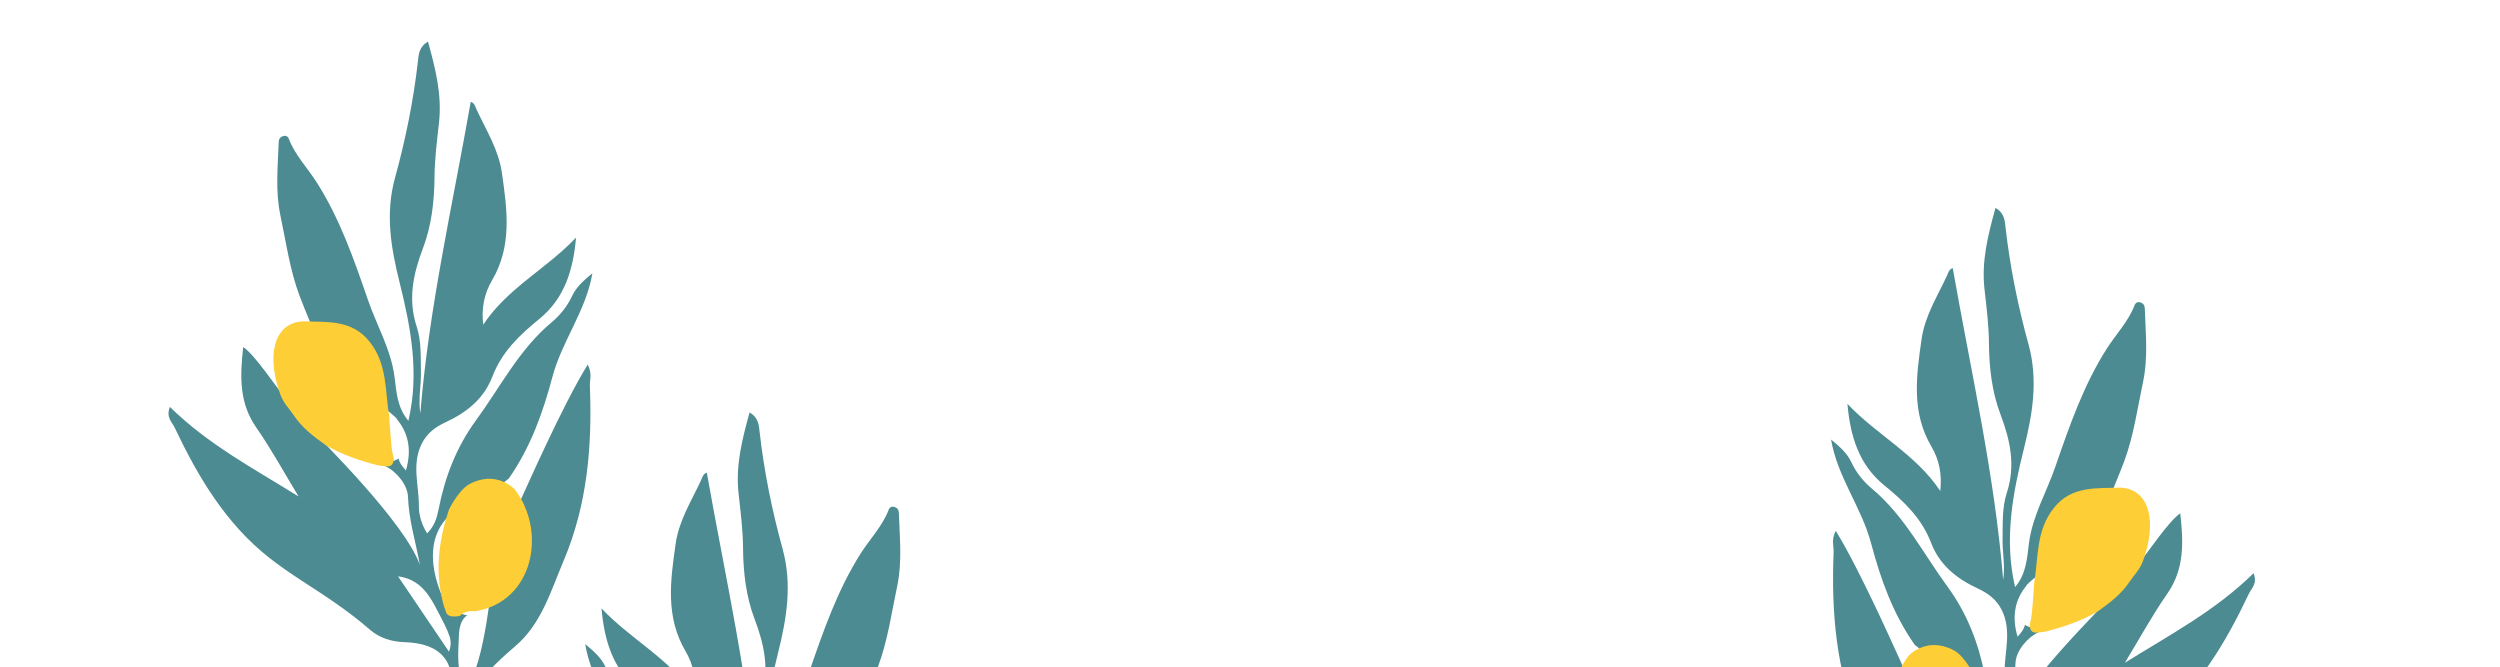
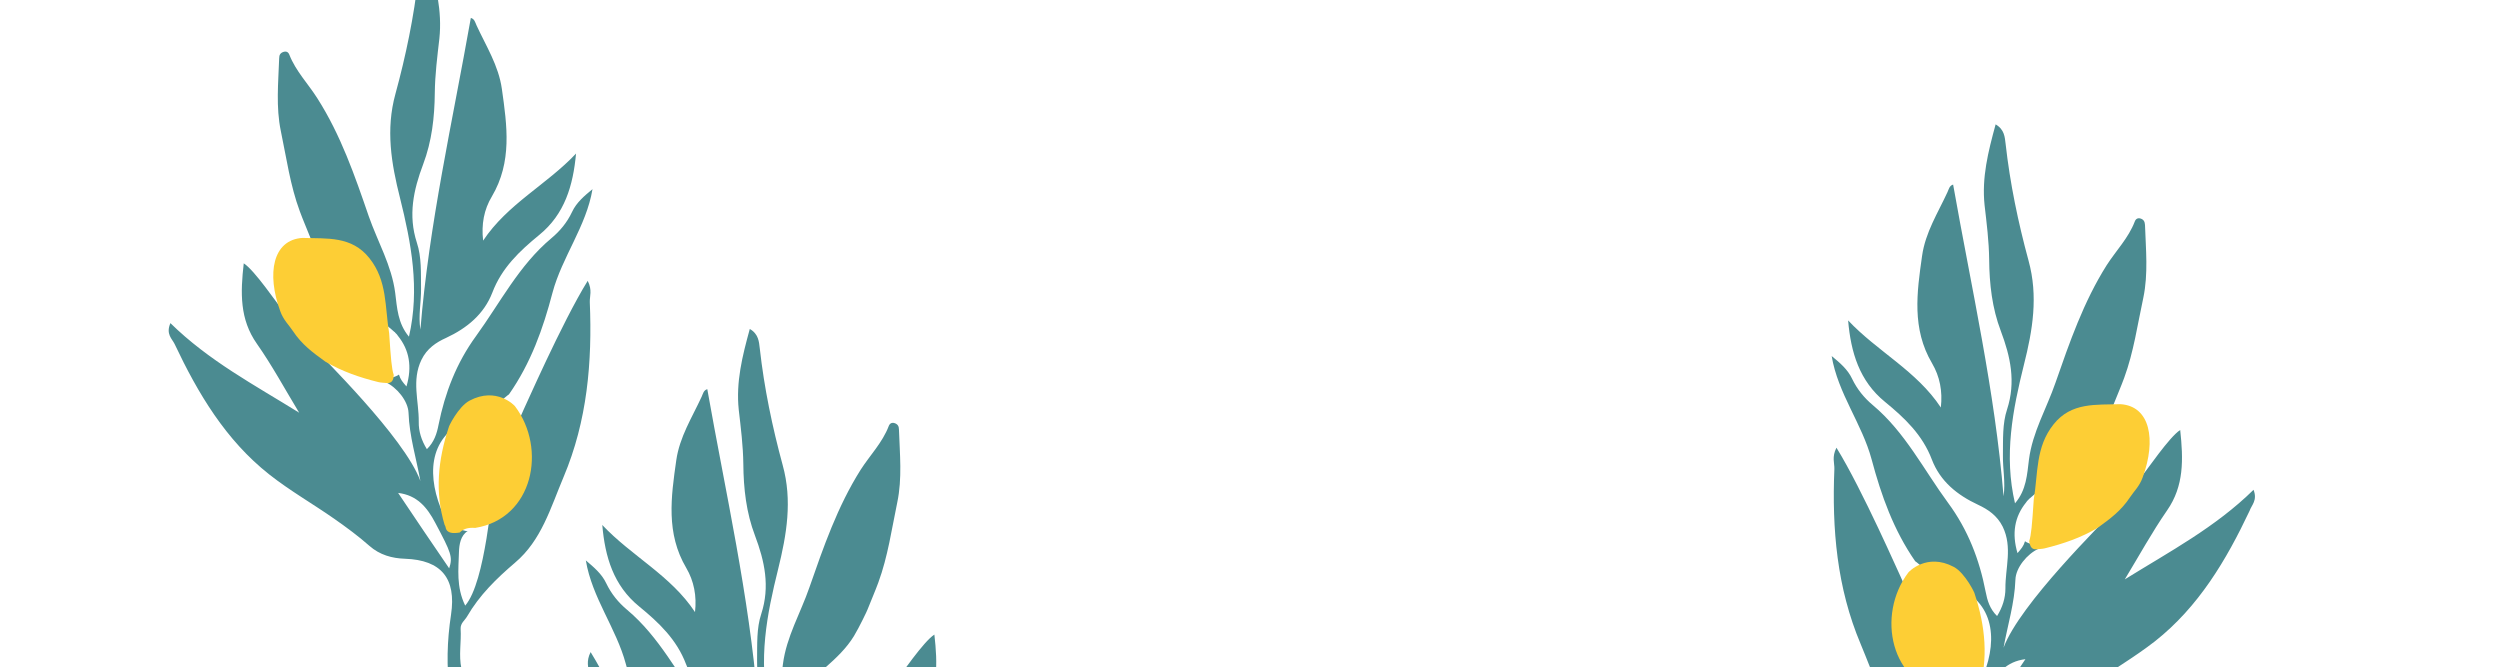
<svg xmlns="http://www.w3.org/2000/svg" version="1.1" id="Layer_1" x="0px" y="0px" viewBox="0 0 1200 320" style="enable-background:new 0 0 1200 320;" xml:space="preserve">
  <style type="text/css">
	.st0{fill:#4B8B91;}
	.st1{fill:#FDCE35;}
</style>
  <g>
-     <path class="st0" d="M83.79,205.14c11.23,23.66,24.47,46.07,45.4,62.56c9.96,7.85,21.05,14.25,31.48,21.53   c5.73,4,11.37,8.2,16.62,12.8c5.01,4.39,10.86,6.01,17.11,6.22c17.38,0.58,24.74,9.36,22.12,26.81   c-1.89,12.55-2.28,25.13-0.54,37.73c0.16,1.16,0.29,2.35,0.7,3.43c0.66,1.74,1.04,4.15,3.64,3.73c2.37-0.39,1.98-2.81,1.98-4.34   c0-4.83,0.25-9.81-0.79-14.46c-1.44-6.47-0.03-12.8-0.37-19.17c-0.15-2.7,1.96-3.98,3.08-5.93c5.89-10.23,14.05-18.19,22.99-25.77   c12.65-10.73,17.11-26.43,23.32-41.1c11.43-27,13.77-55.24,12.6-84.04c-0.11-2.78,1.26-5.68-1.03-10.16   c-12.45,20.22-30.6,61.79-30.69,61.73c-1.64,4.07-3.92,7.6-5.91,11.63c-3.48,7.07-5.56,15.01-7.82,22.54   c-1.85,6.17-4.47,48.49-14.43,60.15c-4.36-9.12-3.25-17.64-2.99-25.72c0.12-3.65,0.83-8.02,4.17-10.08   c-0.41,0.07-0.82,0.04-1.19-0.1c-1.77-0.47-3.53-0.94-5.3-1.42c-1.02-0.11-1.76-0.63-2.24-1.31c0.16,0.54,0.31,1.09,0.49,1.63   c-10.02-17.21-12.87-37.37,1.54-48.27c-0.05,0.16,8.23-2.7,11.73-4.72c4.75-2.74,14.21-11.16,14.77-11.37   c10.47-15,16.36-31.59,20.94-48.8c4.57-17.19,16.17-31.75,19.18-49.72c-3.88,3.24-7.66,6.43-9.76,10.95   c-2.35,5.05-5.76,9.22-9.95,12.73c-15.51,12.98-24.46,30.94-36.12,46.87c-9.44,12.89-14.94,27.17-17.96,42.63   c-0.82,4.21-2.05,8.27-5.55,11.7c-2.55-4.17-3.98-8.6-3.95-13.2c0.06-9.89-3.52-19.81,1.31-29.73c2.64-5.43,7.05-8.37,11.75-10.54   c10.12-4.69,18.24-11.37,22.19-21.74c4.53-11.87,13.08-20.02,22.51-27.68c12.29-9.99,16.34-23.78,17.68-39.11   c-14.02,14.9-32.95,24.25-44.55,41.83c-0.94-7.76,0.45-14.93,4.17-21.21c9.8-16.55,7.32-33.95,4.81-51.59   c-1.61-11.29-7.62-20.64-12.24-30.62c-0.6-1.29-0.91-3.04-2.74-3.55c-8.76,49.79-20.1,99.06-24.19,149.58   c-1.07-6.68,0.39-13.1,0.28-19.66c-0.13-7.43,0.27-15.05-2.02-21.99c-4.34-13.18-1.65-25.4,2.98-37.62   c4.21-11.09,5.47-22.68,5.57-34.34c0.07-8.78,1.22-17.44,2.16-26.1c1.45-13.27-1.67-25.63-5.29-38.78   c-4.37,2.5-4.48,6.27-4.84,9.43c-2.14,18.99-5.96,37.67-11.01,56.03c-4.7,17.08-1.98,33.31,2.17,49.94   c5.41,21.67,9.64,43.63,4.27,66.61c-5.4-6.37-5.73-13.9-6.65-21.01c-1.7-13.21-8.45-24.53-12.68-36.78   c-6.73-19.49-13.45-38.95-24.57-56.5c-4.45-7.02-10.41-13.07-13.46-20.99c-0.49-1.28-1.45-1.78-2.78-1.37   c-1.49,0.46-2.08,1.44-2.13,3.05c-0.39,11.66-1.63,23.38,0.81,34.91c2.73,12.91,4.52,26.06,9.15,38.52   c1.54,4.15,3.29,8.23,5.22,13.03c-0.1,0,4,8.55,6.47,12.66c3.52,5.86,8.58,10.58,13.67,15.07c4.02,3.55,8.19,6.92,12.11,10.57   c2.51,2.33,5.53,4.22,7.98,6.57c0-0.03,0-0.06-0.01-0.09c0.15,0.16,0.26,0.32,0.41,0.48c0.24,0.24,0.51,0.46,0.73,0.71   c0.2,0.23,0.35,0.47,0.47,0.71c5.47,6.8,6.85,14.81,4.07,24.27c-1.84-2.07-2.88-3.27-3.59-5.7c-1.78,1.35-5.47,1.6-6.51,3.56   c5.51,2.48,10.9,9.1,11.09,14.76c0.38,11.23,3.72,21.67,5.7,32.66c-7.73-21.1-48.05-60.24-51.97-64.88   c-4.45-5.27-9.67-10.44-13.5-16.29c-3.52-4.2-14-19.9-19.32-23.33c-1.58,14.13-1.98,26.8,6.27,38.64   c7.27,10.43,13.37,21.67,20.32,33.09c-21.59-13.43-43.51-25-61.78-43C79.54,200.38,82.6,202.63,83.79,205.14z M191.06,276.65   c9.06,1.15,13.86,6.94,17.77,14.33c7.66,14.47,8.5,16.4,6.7,21.85C207.3,300.67,199.19,288.68,191.06,276.65z" />
-     <path class="st1" d="M186.82,223.78c-0.94,0.2-2.1-0.06-3.05-0.1c-0.4-0.01-1.77-0.19-2.09-0.27c-8.86-2.22-17.4-5.12-25.35-9.75   c-6.1-4.36-11.29-8.22-15.61-14.71c-1.9-2.85-4.57-5.28-6.14-9.56c-6.61-18.01-3.61-34.25,10.68-35.14   c11.79,0.4,23.6-0.96,32.11,9.72c8.66,10.86,7.39,23.49,9.47,36.13c0.81,12.13,1.17,17.03,2.22,20.01   C188.93,221.78,188.46,223.44,186.82,223.78z" />
-     <path class="st1" d="M225.4,232.34c13.01-6.92,21.66,2.51,21.81,2.71c15.43,20.43,8.77,53.87-19.13,58.36   c-3.55-0.32-5.86,0.64-7.38,2.23c-2.93,0.53-6.32,0.64-6.84-2.54c-0.08-0.5-0.26-0.9-0.5-1.22c-4.73-15.64-3.17-31.11,1.98-46.8   C215.11,245.25,219.94,235.24,225.4,232.34z" />
+     <path class="st0" d="M83.8,165.1c11.2,23.7,24.5,46.1,45.4,62.6c10,7.9,21.1,14.2,31.5,21.5c5.7,4,11.4,8.2,16.6,12.8   c5,4.4,10.9,6,17.1,6.2c17.4,0.6,24.7,9.4,22.1,26.8c-1.9,12.5-2.3,25.1-0.5,37.7c0.2,1.2,0.3,2.4,0.7,3.4c0.7,1.7,1,4.1,3.6,3.7   c2.4-0.4,2-2.8,2-4.3c0-4.8,0.2-9.8-0.8-14.5c-1.4-6.5,0-12.8-0.4-19.2c-0.1-2.7,2-4,3.1-5.9c5.9-10.2,14.1-18.2,23-25.8   c12.7-10.7,17.1-26.4,23.3-41.1c11.4-27,13.8-55.2,12.6-84c-0.1-2.8,1.3-5.7-1-10.2c-12.5,20.2-30.6,61.8-30.7,61.7   c-1.6,4.1-3.9,7.6-5.9,11.6c-3.5,7.1-5.6,15-7.8,22.5c-1.9,6.2-4.5,48.5-14.4,60.1c-4.4-9.1-3.2-17.6-3-25.7   c0.1-3.6,0.8-8,4.2-10.1c-0.4,0.1-0.8,0-1.2-0.1c-1.8-0.5-3.5-0.9-5.3-1.4c-1-0.1-1.8-0.6-2.2-1.3c0.2,0.5,0.3,1.1,0.5,1.6   c-10-17.2-12.9-37.4,1.5-48.3c-0.1,0.2,8.2-2.7,11.7-4.7c4.8-2.7,14.2-11.2,14.8-11.4c10.5-15,16.4-31.6,20.9-48.8   c4.6-17.2,16.2-31.8,19.2-49.7c-3.9,3.2-7.7,6.4-9.8,10.9c-2.4,5.1-5.8,9.2-10,12.7c-15.5,13-24.5,30.9-36.1,46.9   c-9.4,12.9-14.9,27.2-18,42.6c-0.8,4.2-2.1,8.3-5.6,11.7c-2.6-4.2-4-8.6-3.9-13.2c0.1-9.9-3.5-19.8,1.3-29.7   c2.6-5.4,7.1-8.4,11.8-10.5c10.1-4.7,18.2-11.4,22.2-21.7c4.5-11.9,13.1-20,22.5-27.7c12.3-10,16.3-23.8,17.7-39.1   c-14,14.9-32.9,24.2-44.6,41.8c-0.9-7.8,0.4-14.9,4.2-21.2c9.8-16.6,7.3-33.9,4.8-51.6c-1.6-11.3-7.6-20.6-12.2-30.6   c-0.6-1.3-0.9-3-2.7-3.5c-8.8,49.8-20.1,99.1-24.2,149.6c-1.1-6.7,0.4-13.1,0.3-19.7c-0.1-7.4,0.3-15.1-2-22   c-4.3-13.2-1.6-25.4,3-37.6c4.2-11.1,5.5-22.7,5.6-34.3c0.1-8.8,1.2-17.4,2.2-26.1c1.4-13.3-1.7-25.6-5.3-38.8   c-4.4,2.5-4.5,6.3-4.8,9.4c-2.1,19-6,37.7-11,56c-4.7,17.1-2,33.3,2.2,49.9c5.4,21.7,9.6,43.6,4.3,66.6c-5.4-6.4-5.7-13.9-6.6-21   c-1.7-13.2-8.4-24.5-12.7-36.8c-6.7-19.5-13.4-38.9-24.6-56.5c-4.4-7-10.4-13.1-13.5-21c-0.5-1.3-1.4-1.8-2.8-1.4   c-1.5,0.5-2.1,1.4-2.1,3.1c-0.4,11.7-1.6,23.4,0.8,34.9c2.7,12.9,4.5,26.1,9.1,38.5c1.5,4.1,3.3,8.2,5.2,13c-0.1,0,4,8.6,6.5,12.7   c3.5,5.9,8.6,10.6,13.7,15.1c4,3.6,8.2,6.9,12.1,10.6c2.5,2.3,5.5,4.2,8,6.6c0,0,0-0.1,0-0.1c0.1,0.2,0.3,0.3,0.4,0.5   c0.2,0.2,0.5,0.5,0.7,0.7c0.2,0.2,0.4,0.5,0.5,0.7c5.5,6.8,6.9,14.8,4.1,24.3c-1.8-2.1-2.9-3.3-3.6-5.7c-1.8,1.4-5.5,1.6-6.5,3.6   c5.5,2.5,10.9,9.1,11.1,14.8c0.4,11.2,3.7,21.7,5.7,32.7c-7.7-21.1-48.1-60.2-52-64.9c-4.4-5.3-9.7-10.4-13.5-16.3   c-3.5-4.2-14-19.9-19.3-23.3c-1.6,14.1-2,26.8,6.3,38.6c7.3,10.4,13.4,21.7,20.3,33.1c-21.6-13.4-43.5-25-61.8-43   C79.5,160.4,82.6,162.6,83.8,165.1z M191.1,236.6c9.1,1.1,13.9,6.9,17.8,14.3c7.7,14.5,8.5,16.4,6.7,21.9   C207.3,260.7,199.2,248.7,191.1,236.6z" />
+     <path class="st1" d="M186.8,183.8c-0.9,0.2-2.1-0.1-3.1-0.1c-0.4,0-1.8-0.2-2.1-0.3c-8.9-2.2-17.4-5.1-25.4-9.8   c-6.1-4.4-11.3-8.2-15.6-14.7c-1.9-2.9-4.6-5.3-6.1-9.6c-6.6-18-3.6-34.2,10.7-35.1c11.8,0.4,23.6-1,32.1,9.7   c8.7,10.9,7.4,23.5,9.5,36.1c0.8,12.1,1.2,17,2.2,20C188.9,181.8,188.5,183.4,186.8,183.8z" />
+     <path class="st1" d="M225.4,192.3c13-6.9,21.7,2.5,21.8,2.7c15.4,20.4,8.8,53.9-19.1,58.4c-3.6-0.3-5.9,0.6-7.4,2.2   c-2.9,0.5-6.3,0.6-6.8-2.5c-0.1-0.5-0.3-0.9-0.5-1.2c-4.7-15.6-3.2-31.1,2-46.8C215.1,205.2,219.9,195.2,225.4,192.3z" />
  </g>
  <g>
-     <path class="st0" d="M483.68,373.32c-18.27,18-40.19,29.57-61.78,43c6.95-11.42,13.05-22.66,20.32-33.09   c8.25-11.84,7.85-24.51,6.27-38.64c-5.32,3.43-15.8,19.13-19.32,23.33c-3.82,5.85-9.04,11.02-13.5,16.29   c-3.92,4.64-44.24,43.78-51.97,64.88c1.98-10.99,5.32-21.42,5.7-32.66c0.19-5.67,5.58-12.28,11.09-14.76   c-1.04-1.96-4.73-2.21-6.51-3.56c-0.71,2.43-1.75,3.63-3.59,5.7c-2.78-9.47-1.41-17.48,4.07-24.27c0.12-0.24,0.27-0.48,0.47-0.71   c0.23-0.25,0.49-0.47,0.73-0.71c0.14-0.16,0.26-0.32,0.41-0.48c0,0.03,0,0.06-0.01,0.09c2.46-2.35,5.48-4.24,7.98-6.57   c3.92-3.65,8.09-7.02,12.11-10.57c5.09-4.49,10.15-9.21,13.67-15.07c2.46-4.11,6.57-12.66,6.47-12.66   c1.93-4.8,3.67-8.88,5.22-13.03c4.63-12.46,6.42-25.61,9.15-38.52c2.44-11.52,1.19-23.25,0.81-34.91c-0.05-1.6-0.64-2.59-2.13-3.05   c-1.34-0.41-2.29,0.09-2.78,1.37c-3.05,7.92-9.01,13.97-13.46,20.99c-11.12,17.56-17.84,37.01-24.57,56.5   c-4.23,12.25-10.98,23.57-12.68,36.78c-0.91,7.11-1.25,14.65-6.65,21.01c-5.37-22.99-1.13-44.94,4.27-66.61   c4.15-16.63,6.87-32.85,2.17-49.94c-5.05-18.36-8.87-37.05-11.01-56.03c-0.36-3.17-0.47-6.94-4.84-9.43   c-3.63,13.15-6.74,25.51-5.29,38.78c0.95,8.66,2.09,17.31,2.16,26.1c0.1,11.67,1.36,23.26,5.57,34.34   c4.63,12.21,7.32,24.44,2.98,37.62c-2.29,6.94-1.88,14.57-2.02,21.99c-0.12,6.56,1.34,12.98,0.28,19.66   c-4.08-50.52-15.43-99.78-24.19-149.58c-1.83,0.51-2.14,2.26-2.74,3.55c-4.62,9.98-10.64,19.32-12.24,30.62   c-2.51,17.64-4.99,35.04,4.81,51.59c3.71,6.27,5.1,13.45,4.17,21.21c-11.6-17.58-30.53-26.93-44.55-41.83   c1.34,15.33,5.39,29.12,17.68,39.11c9.42,7.66,17.98,15.8,22.51,27.68c3.95,10.36,12.07,17.05,22.19,21.74   c4.7,2.18,9.11,5.12,11.75,10.54c4.83,9.92,1.25,19.84,1.31,29.73c0.03,4.6-1.4,9.03-3.95,13.2c-3.5-3.44-4.73-7.5-5.55-11.7   c-3.02-15.47-8.52-29.74-17.96-42.63c-11.66-15.93-20.62-33.89-36.12-46.87c-4.19-3.51-7.61-7.67-9.95-12.73   c-2.1-4.52-5.88-7.72-9.76-10.95c3.01,17.97,14.61,32.52,19.18,49.72c4.58,17.22,10.46,33.81,20.94,48.8   c0.56,0.21,10.02,8.63,14.77,11.37c3.5,2.02,11.78,4.88,11.73,4.72c14.41,10.89,11.56,31.05,1.54,48.27   c0.18-0.55,0.33-1.09,0.49-1.63c-0.47,0.69-1.21,1.21-2.24,1.31c-1.77,0.47-3.53,0.94-5.3,1.42c-0.38,0.14-0.78,0.17-1.19,0.1   c3.33,2.07,4.05,6.44,4.17,10.08c0.26,8.08,1.37,16.6-2.99,25.72c-9.96-11.66-12.58-53.98-14.43-60.15   c-2.27-7.54-4.34-15.47-7.82-22.54c-1.98-4.02-4.27-7.56-5.91-11.63c-0.09,0.06-18.25-41.51-30.69-61.73   c-2.29,4.48-0.91,7.38-1.03,10.16c-1.18,28.8,1.17,57.03,12.6,84.04c6.21,14.67,10.66,30.37,23.32,41.1   c8.94,7.58,17.1,15.54,22.99,25.77c1.12,1.95,3.23,3.23,3.08,5.93c-0.34,6.37,1.08,12.71-0.37,19.17   c-1.04,4.65-0.78,9.63-0.79,14.46c0,1.53-0.39,3.95,1.98,4.34c2.61,0.43,2.99-1.98,3.64-3.73c0.41-1.08,0.54-2.27,0.7-3.43   c1.74-12.6,1.35-25.18-0.54-37.73c-2.62-17.45,4.74-26.23,22.12-26.81c6.25-0.21,12.1-1.82,17.11-6.22   c5.25-4.6,10.89-8.8,16.62-12.8c10.42-7.28,21.52-13.68,31.48-21.53c20.94-16.5,34.18-38.9,45.4-62.56   C482.62,380.63,485.68,378.38,483.68,373.32z M349.69,490.83c-1.8-5.46-0.96-7.38,6.7-21.85c3.91-7.39,8.71-13.18,17.77-14.33   C366.02,466.68,357.91,478.67,349.69,490.83z" />
+     <path class="st0" d="M483.7,333.3c-18.3,18-40.2,29.6-61.8,43c7-11.4,13-22.7,20.3-33.1c8.2-11.8,7.9-24.5,6.3-38.6   c-5.3,3.4-15.8,19.1-19.3,23.3c-3.8,5.9-9,11-13.5,16.3c-3.9,4.6-44.2,43.8-52,64.9c2-11,5.3-21.4,5.7-32.7   c0.2-5.7,5.6-12.3,11.1-14.8c-1-2-4.7-2.2-6.5-3.6c-0.7,2.4-1.8,3.6-3.6,5.7c-2.8-9.5-1.4-17.5,4.1-24.3c0.1-0.2,0.3-0.5,0.5-0.7   c0.2-0.2,0.5-0.5,0.7-0.7c0.1-0.2,0.3-0.3,0.4-0.5c0,0,0,0.1,0,0.1c2.5-2.4,5.5-4.2,8-6.6c3.9-3.6,8.1-7,12.1-10.6   c5.1-4.5,10.1-9.2,13.7-15.1c2.5-4.1,6.6-12.7,6.5-12.7c1.9-4.8,3.7-8.9,5.2-13c4.6-12.5,6.4-25.6,9.1-38.5   c2.4-11.5,1.2-23.2,0.8-34.9c0-1.6-0.6-2.6-2.1-3.1c-1.3-0.4-2.3,0.1-2.8,1.4c-3,7.9-9,14-13.5,21c-11.1,17.6-17.8,37-24.6,56.5   c-4.2,12.2-11,23.6-12.7,36.8c-0.9,7.1-1.2,14.6-6.6,21c-5.4-23-1.1-44.9,4.3-66.6c4.1-16.6,6.9-32.9,2.2-49.9   c-5-18.4-8.9-37.1-11-56c-0.4-3.2-0.5-6.9-4.8-9.4c-3.6,13.1-6.7,25.5-5.3,38.8c1,8.7,2.1,17.3,2.2,26.1   c0.1,11.7,1.4,23.3,5.6,34.3c4.6,12.2,7.3,24.4,3,37.6c-2.3,6.9-1.9,14.6-2,22c-0.1,6.6,1.3,13,0.3,19.7   c-4.1-50.5-15.4-99.8-24.2-149.6c-1.8,0.5-2.1,2.3-2.7,3.6c-4.6,10-10.6,19.3-12.2,30.6c-2.5,17.6-5,35,4.8,51.6   c3.7,6.3,5.1,13.5,4.2,21.2c-11.6-17.6-30.5-26.9-44.5-41.8c1.3,15.3,5.4,29.1,17.7,39.1c9.4,7.7,18,15.8,22.5,27.7   c4,10.4,12.1,17,22.2,21.7c4.7,2.2,9.1,5.1,11.8,10.5c4.8,9.9,1.2,19.8,1.3,29.7c0,4.6-1.4,9-4,13.2c-3.5-3.4-4.7-7.5-5.5-11.7   c-3-15.5-8.5-29.7-18-42.6c-11.7-15.9-20.6-33.9-36.1-46.9c-4.2-3.5-7.6-7.7-10-12.7c-2.1-4.5-5.9-7.7-9.8-11   c3,18,14.6,32.5,19.2,49.7c4.6,17.2,10.5,33.8,20.9,48.8c0.6,0.2,10,8.6,14.8,11.4c3.5,2,11.8,4.9,11.7,4.7   c14.4,10.9,11.6,31,1.5,48.3c0.2-0.5,0.3-1.1,0.5-1.6c-0.5,0.7-1.2,1.2-2.2,1.3c-1.8,0.5-3.5,0.9-5.3,1.4c-0.4,0.1-0.8,0.2-1.2,0.1   c3.3,2.1,4,6.4,4.2,10.1c0.3,8.1,1.4,16.6-3,25.7c-10-11.7-12.6-54-14.4-60.1c-2.3-7.5-4.3-15.5-7.8-22.5c-2-4-4.3-7.6-5.9-11.6   c-0.1,0.1-18.2-41.5-30.7-61.7c-2.3,4.5-0.9,7.4-1,10.2c-1.2,28.8,1.2,57,12.6,84c6.2,14.7,10.7,30.4,23.3,41.1   c8.9,7.6,17.1,15.5,23,25.8c1.1,2,3.2,3.2,3.1,5.9c-0.3,6.4,1.1,12.7-0.4,19.2c-1,4.7-0.8,9.6-0.8,14.5c0,1.5-0.4,4,2,4.3   c2.6,0.4,3-2,3.6-3.7c0.4-1.1,0.5-2.3,0.7-3.4c1.7-12.6,1.4-25.2-0.5-37.7c-2.6-17.5,4.7-26.2,22.1-26.8c6.2-0.2,12.1-1.8,17.1-6.2   c5.2-4.6,10.9-8.8,16.6-12.8c10.4-7.3,21.5-13.7,31.5-21.5c20.9-16.5,34.2-38.9,45.4-62.6C482.6,340.6,485.7,338.4,483.7,333.3z    M349.7,450.8c-1.8-5.5-1-7.4,6.7-21.9c3.9-7.4,8.7-13.2,17.8-14.3C366,426.7,357.9,438.7,349.7,450.8z" />
  </g>
  <g>
-     <path class="st0" d="M1081.72,275.13c-18.27,18-40.19,29.57-61.78,43c6.95-11.42,13.05-22.66,20.32-33.09   c8.25-11.84,7.85-24.51,6.27-38.64c-5.32,3.43-15.8,19.13-19.32,23.33c-3.82,5.85-9.04,11.02-13.5,16.29   c-3.92,4.64-44.24,43.78-51.97,64.88c1.98-10.99,5.32-21.42,5.7-32.66c0.19-5.67,5.58-12.28,11.09-14.76   c-1.04-1.96-4.73-2.21-6.51-3.56c-0.71,2.43-1.75,3.63-3.59,5.7c-2.78-9.47-1.41-17.48,4.07-24.27c0.12-0.24,0.27-0.48,0.47-0.71   c0.23-0.25,0.49-0.47,0.73-0.71c0.14-0.16,0.26-0.32,0.41-0.48c0,0.03,0,0.06-0.01,0.09c2.46-2.35,5.48-4.24,7.98-6.57   c3.92-3.65,8.09-7.02,12.11-10.57c5.09-4.49,10.15-9.21,13.67-15.07c2.46-4.11,6.57-12.66,6.47-12.66   c1.93-4.8,3.67-8.88,5.22-13.03c4.63-12.46,6.42-25.61,9.15-38.52c2.44-11.52,1.19-23.25,0.81-34.91c-0.05-1.6-0.64-2.59-2.13-3.05   c-1.34-0.41-2.29,0.09-2.78,1.37c-3.05,7.92-9.01,13.97-13.46,20.99c-11.12,17.56-17.84,37.01-24.57,56.5   c-4.23,12.25-10.98,23.57-12.68,36.78c-0.91,7.11-1.25,14.65-6.65,21.01c-5.37-22.99-1.13-44.94,4.27-66.61   c4.15-16.63,6.87-32.85,2.17-49.94c-5.05-18.36-8.87-37.05-11.01-56.03c-0.36-3.17-0.47-6.94-4.84-9.43   c-3.63,13.15-6.74,25.51-5.29,38.78c0.95,8.66,2.09,17.31,2.16,26.1c0.1,11.67,1.36,23.26,5.57,34.34   c4.63,12.21,7.32,24.44,2.98,37.62c-2.29,6.94-1.89,14.57-2.02,21.99c-0.12,6.56,1.34,12.98,0.28,19.66   c-4.08-50.52-15.43-99.78-24.19-149.58c-1.83,0.51-2.14,2.26-2.74,3.55c-4.62,9.98-10.64,19.32-12.24,30.62   c-2.51,17.64-4.99,35.04,4.81,51.59c3.71,6.27,5.1,13.45,4.17,21.21c-11.6-17.58-30.53-26.93-44.55-41.83   c1.34,15.33,5.39,29.12,17.68,39.11c9.42,7.66,17.98,15.8,22.51,27.68c3.95,10.36,12.07,17.05,22.19,21.74   c4.7,2.18,9.11,5.12,11.75,10.54c4.83,9.92,1.25,19.84,1.31,29.73c0.03,4.6-1.4,9.03-3.95,13.2c-3.5-3.44-4.73-7.5-5.55-11.7   c-3.02-15.47-8.52-29.74-17.96-42.63c-11.66-15.93-20.62-33.89-36.12-46.87c-4.19-3.51-7.61-7.67-9.95-12.73   c-2.1-4.52-5.88-7.72-9.76-10.95c3.01,17.97,14.61,32.52,19.18,49.72c4.58,17.22,10.46,33.81,20.94,48.8   c0.56,0.21,10.02,8.63,14.77,11.37c3.5,2.02,11.78,4.88,11.73,4.72c14.41,10.89,11.56,31.05,1.54,48.27   c0.18-0.55,0.33-1.09,0.49-1.64c-0.47,0.69-1.21,1.21-2.24,1.31c-1.77,0.47-3.53,0.94-5.3,1.42c-0.38,0.14-0.78,0.17-1.19,0.1   c3.33,2.07,4.05,6.44,4.17,10.08c0.26,8.08,1.37,16.6-2.99,25.72c-9.96-11.66-12.58-53.98-14.43-60.15   c-2.27-7.54-4.34-15.47-7.82-22.54c-1.98-4.02-4.27-7.56-5.91-11.63c-0.09,0.06-18.25-41.51-30.69-61.73   c-2.29,4.48-0.91,7.38-1.03,10.16c-1.18,28.8,1.17,57.03,12.6,84.04c6.21,14.67,10.66,30.37,23.32,41.1   c8.94,7.58,17.1,15.54,22.99,25.77c1.12,1.95,3.23,3.23,3.08,5.93c-0.34,6.37,1.08,12.71-0.37,19.17   c-1.04,4.65-0.78,9.63-0.79,14.46c0,1.53-0.39,3.95,1.98,4.34c2.61,0.43,2.99-1.98,3.64-3.73c0.41-1.08,0.54-2.27,0.7-3.43   c1.74-12.6,1.35-25.18-0.54-37.73c-2.62-17.45,4.74-26.23,22.12-26.81c6.25-0.21,12.1-1.82,17.11-6.22   c5.25-4.6,10.89-8.8,16.62-12.8c10.42-7.28,21.52-13.68,31.48-21.53c20.94-16.5,34.18-38.9,45.4-62.56   C1080.65,282.45,1083.71,280.19,1081.72,275.13z M947.72,392.65c-1.8-5.46-0.96-7.38,6.7-21.85c3.91-7.39,8.71-13.18,17.77-14.33   C964.06,368.49,955.95,380.48,947.72,392.65z" />
-     <path class="st1" d="M976.43,303.59c0.94,0.2,2.1-0.06,3.05-0.1c0.4-0.01,1.77-0.19,2.09-0.27c8.86-2.22,17.4-5.12,25.35-9.75   c6.1-4.36,11.29-8.22,15.61-14.71c1.9-2.85,4.57-5.28,6.14-9.56c6.61-18.01,3.61-34.25-10.68-35.14   c-11.79,0.4-23.6-0.96-32.11,9.72c-8.66,10.86-7.39,23.49-9.47,36.13c-0.81,12.13-1.17,17.03-2.22,20.01   C974.32,301.59,974.78,303.25,976.43,303.59z" />
-     <path class="st1" d="M937.85,312.15c-13.01-6.92-21.66,2.51-21.81,2.71c-15.43,20.43-8.77,53.87,19.13,58.36   c3.55-0.32,5.86,0.64,7.38,2.23c2.93,0.53,6.32,0.64,6.84-2.54c0.08-0.5,0.26-0.9,0.5-1.22c4.73-15.64,3.17-31.11-1.98-46.8   C948.14,325.07,943.31,315.05,937.85,312.15z" />
+     <path class="st0" d="M1081.7,235.1c-18.3,18-40.2,29.6-61.8,43c6.9-11.4,13.1-22.7,20.3-33.1c8.2-11.8,7.8-24.5,6.3-38.6   c-5.3,3.4-15.8,19.1-19.3,23.3c-3.8,5.9-9,11-13.5,16.3c-3.9,4.6-44.2,43.8-52,64.9c2-11,5.3-21.4,5.7-32.7   c0.2-5.7,5.6-12.3,11.1-14.8c-1-2-4.7-2.2-6.5-3.6c-0.7,2.4-1.8,3.6-3.6,5.7c-2.8-9.5-1.4-17.5,4.1-24.3c0.1-0.2,0.3-0.5,0.5-0.7   c0.2-0.2,0.5-0.5,0.7-0.7c0.1-0.2,0.3-0.3,0.4-0.5c0,0,0,0.1,0,0.1c2.5-2.4,5.5-4.2,8-6.6c3.9-3.6,8.1-7,12.1-10.6   c5.1-4.5,10.2-9.2,13.7-15.1c2.5-4.1,6.6-12.7,6.5-12.7c1.9-4.8,3.7-8.9,5.2-13c4.6-12.5,6.4-25.6,9.2-38.5   c2.4-11.5,1.2-23.2,0.8-34.9c-0.1-1.6-0.6-2.6-2.1-3.1c-1.3-0.4-2.3,0.1-2.8,1.4c-3,7.9-9,14-13.5,21c-11.1,17.6-17.8,37-24.6,56.5   c-4.2,12.2-11,23.6-12.7,36.8c-0.9,7.1-1.2,14.6-6.7,21c-5.4-23-1.1-44.9,4.3-66.6c4.2-16.6,6.9-32.8,2.2-49.9   c-5-18.4-8.9-37.1-11-56c-0.4-3.2-0.5-6.9-4.8-9.4c-3.6,13.2-6.7,25.5-5.3,38.8c1,8.7,2.1,17.3,2.2,26.1   c0.1,11.7,1.4,23.3,5.6,34.3c4.6,12.2,7.3,24.4,3,37.6c-2.3,6.9-1.9,14.6-2,22c-0.1,6.6,1.3,13,0.3,19.7   c-4.1-50.5-15.4-99.8-24.2-149.6c-1.8,0.5-2.1,2.3-2.7,3.6c-4.6,10-10.6,19.3-12.2,30.6c-2.5,17.6-5,35,4.8,51.6   c3.7,6.3,5.1,13.4,4.2,21.2c-11.6-17.6-30.5-26.9-44.5-41.8c1.3,15.3,5.4,29.1,17.7,39.1c9.4,7.7,18,15.8,22.5,27.7   c4,10.4,12.1,17,22.2,21.7c4.7,2.2,9.1,5.1,11.8,10.5c4.8,9.9,1.2,19.8,1.3,29.7c0,4.6-1.4,9-4,13.2c-3.5-3.4-4.7-7.5-5.5-11.7   c-3-15.5-8.5-29.7-18-42.6c-11.7-15.9-20.6-33.9-36.1-46.9c-4.2-3.5-7.6-7.7-10-12.7c-2.1-4.5-5.9-7.7-9.8-10.9   c3,18,14.6,32.5,19.2,49.7c4.6,17.2,10.5,33.8,20.9,48.8c0.6,0.2,10,8.6,14.8,11.4c3.5,2,11.8,4.9,11.7,4.7   c14.4,10.9,11.6,31,1.5,48.3c0.2-0.5,0.3-1.1,0.5-1.6c-0.5,0.7-1.2,1.2-2.2,1.3c-1.8,0.5-3.5,0.9-5.3,1.4c-0.4,0.1-0.8,0.2-1.2,0.1   c3.3,2.1,4,6.4,4.2,10.1c0.3,8.1,1.4,16.6-3,25.7c-10-11.7-12.6-54-14.4-60.1c-2.3-7.5-4.3-15.5-7.8-22.5c-2-4-4.3-7.6-5.9-11.6   c-0.1,0.1-18.2-41.5-30.7-61.7c-2.3,4.5-0.9,7.4-1,10.2c-1.2,28.8,1.2,57,12.6,84c6.2,14.7,10.7,30.4,23.3,41.1   c8.9,7.6,17.1,15.5,23,25.8c1.1,2,3.2,3.2,3.1,5.9c-0.3,6.4,1.1,12.7-0.4,19.2c-1,4.6-0.8,9.6-0.8,14.5c0,1.5-0.4,4,2,4.3   c2.6,0.4,3-2,3.6-3.7c0.4-1.1,0.5-2.3,0.7-3.4c1.7-12.6,1.3-25.2-0.5-37.7c-2.6-17.5,4.7-26.2,22.1-26.8c6.2-0.2,12.1-1.8,17.1-6.2   c5.2-4.6,10.9-8.8,16.6-12.8c10.4-7.3,21.5-13.7,31.5-21.5c20.9-16.5,34.2-38.9,45.4-62.6C1080.7,242.5,1083.7,240.2,1081.7,235.1z    M947.7,352.6c-1.8-5.5-1-7.4,6.7-21.9c3.9-7.4,8.7-13.2,17.8-14.3C964.1,328.5,956,340.5,947.7,352.6z" />
+     <path class="st1" d="M976.4,263.6c0.9,0.2,2.1-0.1,3-0.1c0.4,0,1.8-0.2,2.1-0.3c8.9-2.2,17.4-5.1,25.3-9.8   c6.1-4.4,11.3-8.2,15.6-14.7c1.9-2.9,4.6-5.3,6.1-9.6c6.6-18,3.6-34.2-10.7-35.1c-11.8,0.4-23.6-1-32.1,9.7   c-8.7,10.9-7.4,23.5-9.5,36.1c-0.8,12.1-1.2,17-2.2,20C974.3,261.6,974.8,263.2,976.4,263.6z" />
+     <path class="st1" d="M937.8,272.1c-13-6.9-21.7,2.5-21.8,2.7c-15.4,20.4-8.8,53.9,19.1,58.4c3.5-0.3,5.9,0.6,7.4,2.2   c2.9,0.5,6.3,0.6,6.8-2.5c0.1-0.5,0.3-0.9,0.5-1.2c4.7-15.6,3.2-31.1-2-46.8C948.1,285.1,943.3,275,937.8,272.1z" />
  </g>
</svg>
